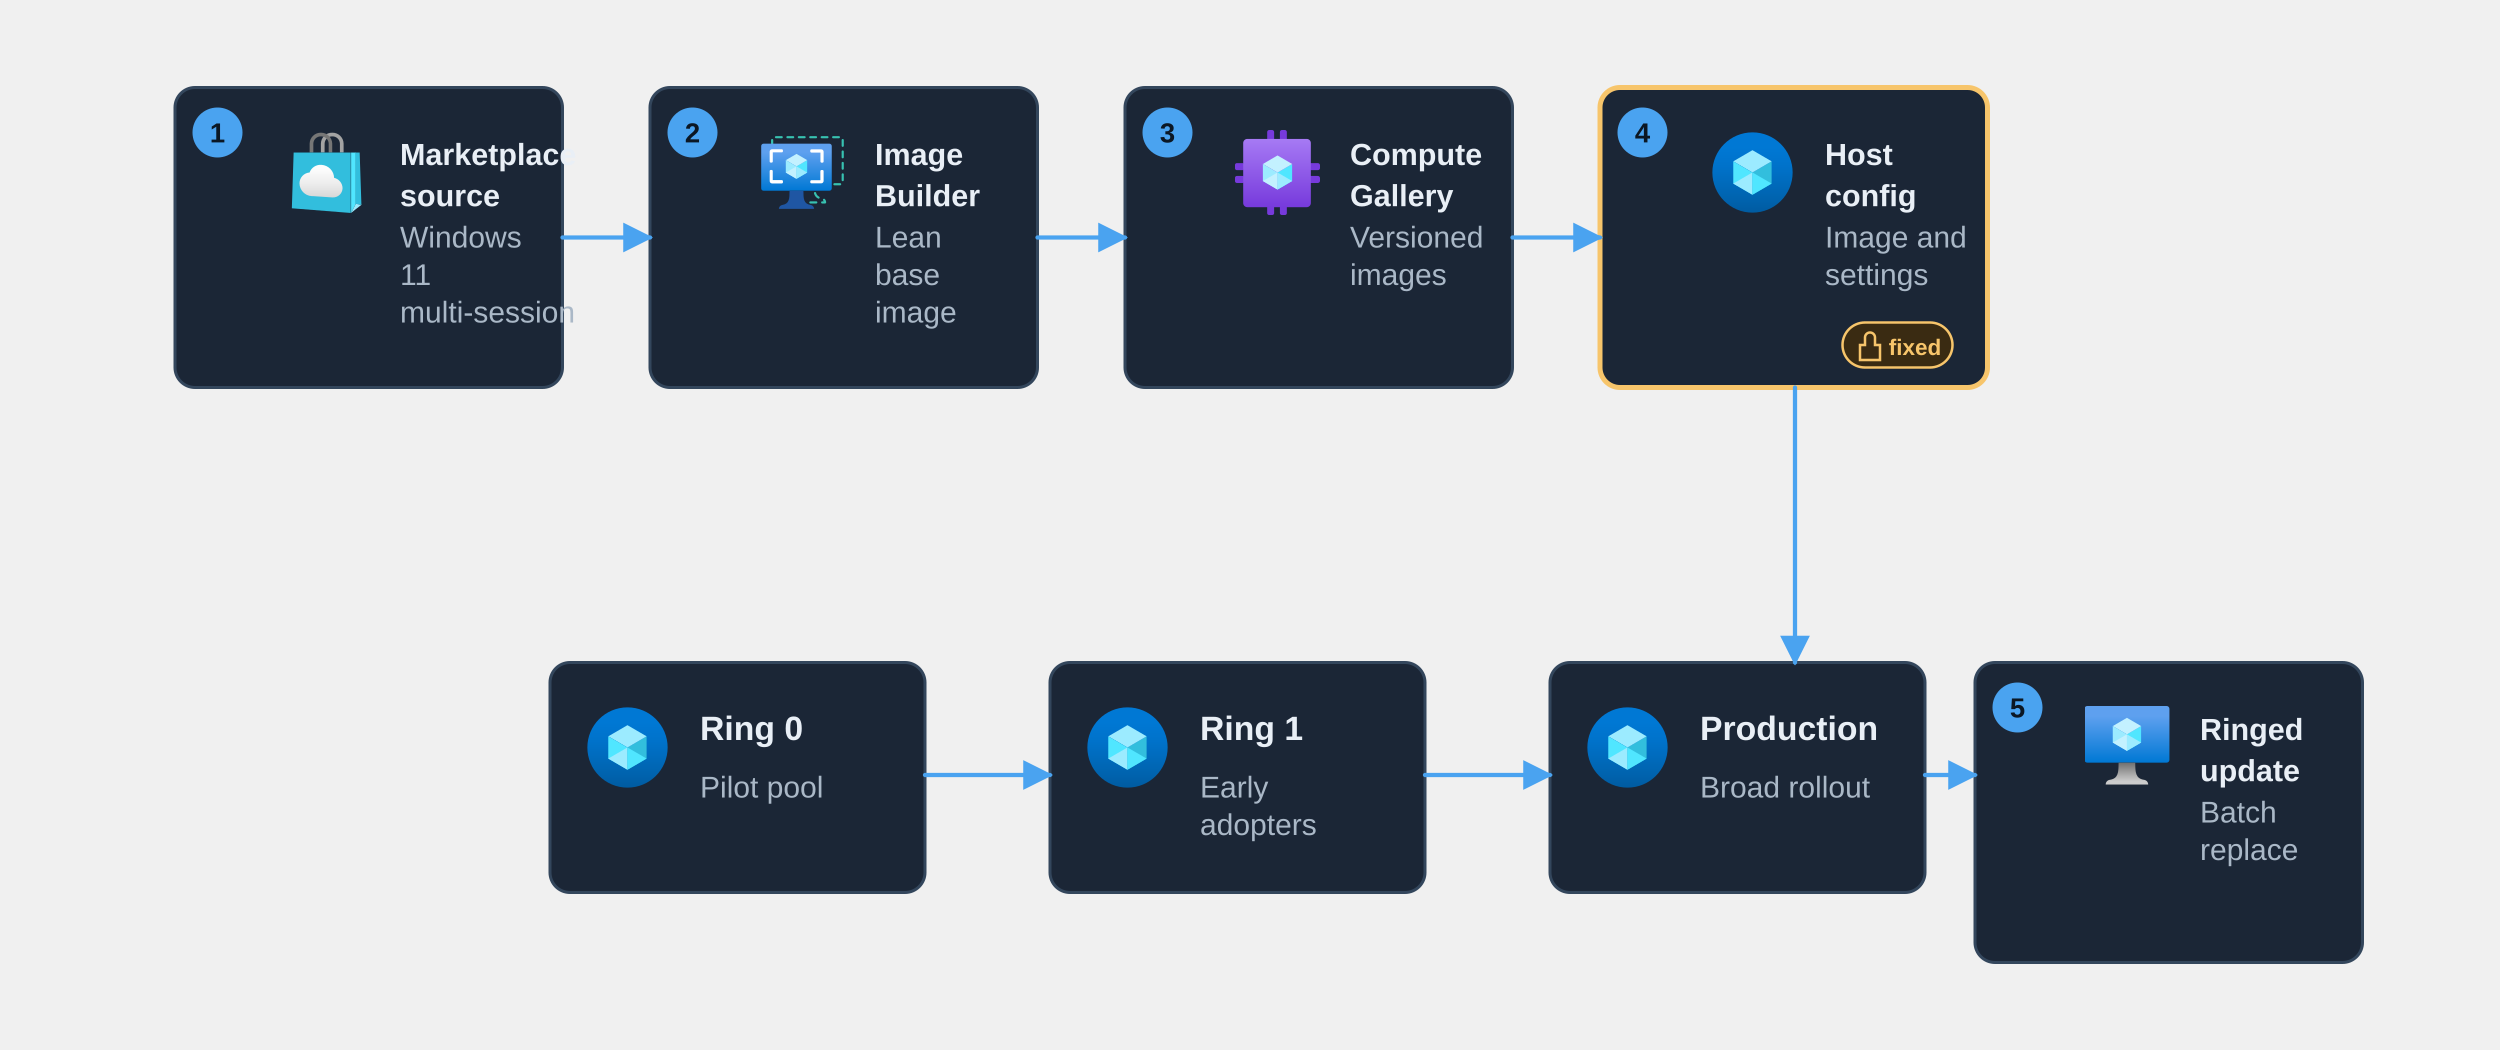
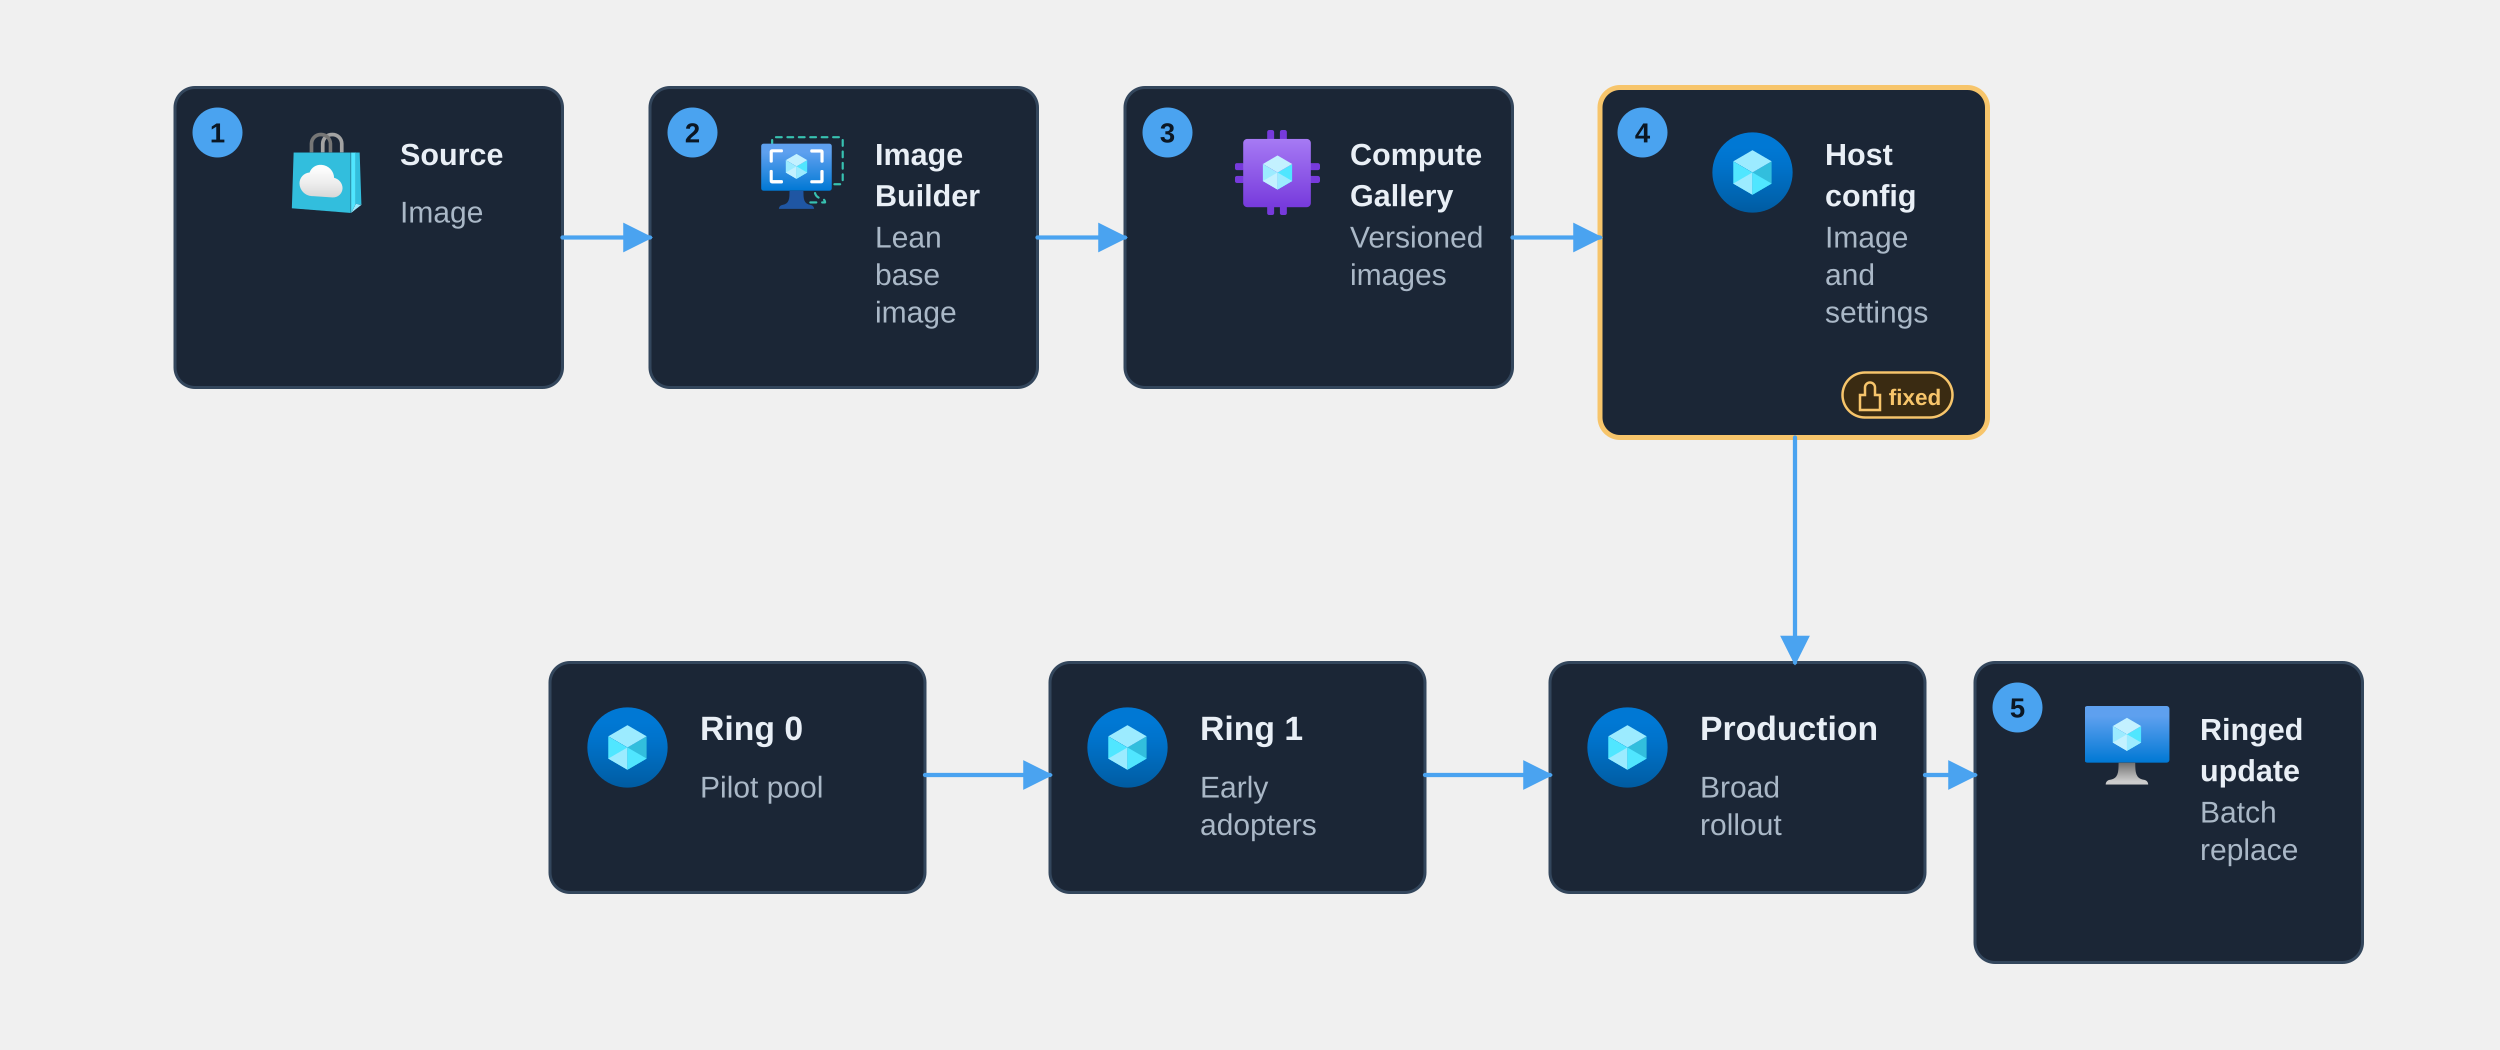
<svg xmlns="http://www.w3.org/2000/svg" viewBox="0 100 1000 420" width="1000" height="420" font-family="'Segoe UI', 'Segoe UI Variable', system-ui, -apple-system, 'Helvetica Neue', Arial, sans-serif" role="img" aria-labelledby="t d">
  <defs>
    <marker id="arrow" viewBox="0 0 10 10" refX="9" refY="5" markerWidth="7" markerHeight="7" orient="auto-start-reverse">
      <path d="M0,0 L10,5 L0,10 z" fill="#4aa3f0" />
    </marker>
    <marker id="arrow-dashed" viewBox="0 0 10 10" refX="9" refY="5" markerWidth="7" markerHeight="7" orient="auto-start-reverse">
      <path d="M0,0 L10,5 L0,10 z" fill="#7b93b2" />
    </marker>
  </defs>
  <rect x="70" y="135" width="155" height="120" rx="8" fill="#1b2636" stroke="#33465c" stroke-width="1.2" />
  <circle cx="87" cy="153" r="10" fill="#4aa3f0" />
  <text x="87" y="156.96" font-size="11" font-weight="700" fill="#0b1724" text-anchor="middle">1</text>
  <svg x="114" y="152" width="34" height="34" viewBox="0 0 18 18">
    <defs>
      <linearGradient id="i1-a9aaf2bb-2b64-49fc-9aeb-39d687a60471" x1="7.63" y1="15.34" x2="7.63" y2="5.84" gradientUnits="userSpaceOnUse">
        <stop offset="0" stop-color="#ccc" />
        <stop offset="0.15" stop-color="#dadada" />
        <stop offset="0.44" stop-color="#eee" />
        <stop offset="0.72" stop-color="#fbfbfb" />
        <stop offset="1" stop-color="#fff" />
      </linearGradient>
    </defs>
    <path id="i1-f354248b-347f-4f34-a8b1-60412d94c898" d="M15,4.77h-1v12.8l1-1.93Z" fill="#50e6ff" />
    <path id="i1-bf20c85f-cfbc-4e9f-9f35-5cecd5301485" d="M15,15.63h0l-1,1.93,1-.8,1.23-.95Z" fill="#9cebff" />
    <path id="i1-be80f902-4822-48d8-b1cc-57ee4a39e795" d="M8.39,2.86A1.57,1.57,0,0,1,10,1.35a1.57,1.57,0,0,1,1.63,1.51V4.77h.78V2.86A2.35,2.35,0,0,0,10,.57a2.35,2.35,0,0,0-2.4,2.29V4.77h.78Z" fill="#a3a3a3" />
    <path id="i1-bb07ca4b-ec49-44a9-9a8d-bb0f7a8be768" d="M6,2.86A1.57,1.57,0,0,1,7.62,1.35,1.58,1.58,0,0,1,9.25,2.86V4.77H10V2.86A2.36,2.36,0,0,0,7.62.57a2.35,2.35,0,0,0-2.4,2.29V4.77H6Z" fill="#767676" />
    <polygon points="13.92 4.77 13.92 17.57 1.45 16.58 1.83 4.77 13.92 4.77" fill="#32bedd" />
    <polygon points="14.95 4.77 14.95 15.64 16.18 15.82 15.81 4.77 14.95 4.77" fill="#32bedd" />
    <path d="M12.19,12.31a2.3,2.3,0,0,0-1.79-2.18A2.84,2.84,0,0,0,7.74,7.38,2.47,2.47,0,0,0,5.2,9a2.3,2.3,0,0,0-2.13,2.31A2.74,2.74,0,0,0,5.63,14h.22l4.16.28h.11A2,2,0,0,0,12.19,12.31Z" fill="url(#i1-a9aaf2bb-2b64-49fc-9aeb-39d687a60471)" />
  </svg>
-   <text x="160" y="166.0" font-size="12.2" font-weight="700" fill="#e9eff6" text-anchor="start">Marketplace</text>
-   <text x="160" y="182.47" font-size="12.2" font-weight="700" fill="#e9eff6" text-anchor="start">source</text>
-   <text x="160" y="199.0" font-size="12" font-weight="400" fill="#aab8c7" text-anchor="start">Windows</text>
-   <text x="160" y="214.0" font-size="12" font-weight="400" fill="#aab8c7" text-anchor="start">11</text>
-   <text x="160" y="229.0" font-size="12" font-weight="400" fill="#aab8c7" text-anchor="start">multi-session</text>
+   <text x="160" y="166.0" font-size="12.2" font-weight="700" fill="#e9eff6" text-anchor="start">Source</text>
+   <text x="160" y="189.0" font-size="12" font-weight="400" fill="#aab8c7" text-anchor="start">Image</text>
  <rect x="260" y="135" width="155" height="120" rx="8" fill="#1b2636" stroke="#33465c" stroke-width="1.2" />
  <circle cx="277" cy="153" r="10" fill="#4aa3f0" />
  <text x="277" y="156.96" font-size="11" font-weight="700" fill="#0b1724" text-anchor="middle">2</text>
  <svg x="304" y="152" width="34" height="34" viewBox="0 0 18 18">
    <defs>
      <linearGradient id="i2-a743bfbf-43b1-4b79-b3a1-696091f8e2ab" x1="7.725" y1="12.859" x2="7.725" y2="2.896" gradientUnits="userSpaceOnUse">
        <stop offset="0" stop-color="#0078d4" />
        <stop offset="0.817" stop-color="#5ea0ef" />
      </linearGradient>
    </defs>
    <g id="i2-e9d3fb42-bcb8-4f88-a8f9-d56e280aed3b">
      <g>
        <g>
          <path d="M8.574,12.334h0a.231.231,0,0,1-.226-.236c0-.123,0-.25,0-.381H7.962a.231.231,0,0,1,0-.462h.616a.231.231,0,0,1,.231.231q0,.327,0,.622A.231.231,0,0,1,8.574,12.334Z" fill="#37c2b1" />
          <path d="M7.685,14.541a.231.231,0,0,1-.1-.438,1.171,1.171,0,0,0,.629-.814.231.231,0,0,1,.445.124,1.642,1.642,0,0,1-.869,1.105A.233.233,0,0,1,7.685,14.541Z" fill="#37c2b1" />
          <path d="M6.926,15.566H6.31a.23.23,0,0,1-.231-.231,1.057,1.057,0,0,1,.286-.717.231.231,0,0,1,.339.315.627.627,0,0,0-.114.171h.336a.231.231,0,0,1,0,.462Z" fill="#37c2b1" />
          <path d="M11.918,15.566H10.67a.231.231,0,0,1,0-.462h1.248a.231.231,0,0,1,0,.462Z" fill="#37c2b1" />
          <path d="M13.782,15.566h-.616a.231.231,0,0,1,0-.462H13.5a.636.636,0,0,0-.114-.17.231.231,0,0,1,.337-.315,1.048,1.048,0,0,1,.289.716A.231.231,0,0,1,13.782,15.566Z" fill="#37c2b1" />
          <path d="M12.405,14.542a.23.23,0,0,1-.1-.023,1.641,1.641,0,0,1-.872-1.1.231.231,0,1,1,.445-.125,1.176,1.176,0,0,0,.631.814.231.231,0,0,1-.1.438Z" fill="#37c2b1" />
          <path d="M11.513,12.334a.231.231,0,0,1-.231-.226c0-.2,0-.4,0-.622a.232.232,0,0,1,.231-.231h.616a.231.231,0,0,1,0,.462H11.74c0,.131,0,.258,0,.381a.231.231,0,0,1-.226.236Z" fill="#37c2b1" />
          <path d="M16.967,11.717h-1.21a.231.231,0,0,1,0-.462h1.21a.231.231,0,1,1,0,.462Zm-2.421,0h-1.21a.231.231,0,0,1,0-.462h1.21a.231.231,0,0,1,0,.462Zm-7.8,0H5.535a.231.231,0,0,1,0-.462H6.746a.231.231,0,0,1,0,.462Zm-2.421,0H3.114a.231.231,0,0,1,0-.462H4.325a.231.231,0,0,1,0,.462Zm13.191-.876a.23.23,0,0,1-.231-.231V9.4a.231.231,0,0,1,.462,0v1.21A.231.231,0,0,1,17.516,10.841Zm-14.944,0a.231.231,0,0,1-.231-.231V9.394a.231.231,0,0,1,.462,0v1.211A.232.232,0,0,1,2.572,10.836ZM17.516,8.42a.23.23,0,0,1-.231-.231V6.979a.231.231,0,0,1,.462,0v1.21A.231.231,0,0,1,17.516,8.42ZM2.572,8.415a.231.231,0,0,1-.231-.231V6.973a.231.231,0,0,1,.462,0V8.184A.232.232,0,0,1,2.572,8.415ZM17.516,6a.23.23,0,0,1-.231-.231V4.558a.231.231,0,0,1,.462,0v1.21A.231.231,0,0,1,17.516,6ZM2.572,5.993a.23.23,0,0,1-.231-.231V4.552a.231.231,0,0,1,.462,0v1.21A.231.231,0,0,1,2.572,5.993ZM17.516,3.578a.23.23,0,0,1-.231-.231V2.137a.231.231,0,1,1,.462,0v1.21A.231.231,0,0,1,17.516,3.578ZM2.572,3.572a.23.23,0,0,1-.231-.231V2.131a.231.231,0,1,1,.462,0v1.21A.231.231,0,0,1,2.572,3.572ZM16.7,1.755H15.494a.231.231,0,0,1,0-.462H16.7a.231.231,0,1,1,0,.462Zm-2.422,0h-1.21a.231.231,0,0,1,0-.462h1.21a.231.231,0,1,1,0,.462Zm-2.421,0h-1.21a.231.231,0,0,1,0-.462h1.21a.231.231,0,1,1,0,.462Zm-2.421,0H8.231a.231.231,0,0,1,0-.462h1.21a.231.231,0,1,1,0,.462Zm-2.421,0H5.81a.231.231,0,0,1,0-.462H7.02a.231.231,0,1,1,0,.462Zm-2.421,0H3.389a.231.231,0,0,1,0-.462H4.6a.231.231,0,0,1,0,.462Z" fill="#37c2b1" />
        </g>
        <rect x="0.253" y="2.896" width="14.944" height="9.963" rx="0.499" fill="url(#i2-a743bfbf-43b1-4b79-b3a1-696091f8e2ab)" />
        <path d="M10.722,15.872c-1.477-.231-1.535-1.3-1.531-3.013H6.26c0,1.716-.054,2.782-1.532,3.013a.87.87,0,0,0-.736.835h7.472A.875.875,0,0,0,10.722,15.872Z" fill="#1f56a3" />
        <g>
          <polygon points="9.987 6.379 9.987 9.01 7.725 10.337 7.725 7.699 9.987 6.379" fill="#50e6ff" />
          <polygon points="9.987 6.379 7.733 7.706 5.464 6.379 7.733 5.06 9.987 6.379" fill="#c3f1ff" />
          <polygon points="7.725 7.706 7.725 10.337 5.464 9.01 5.464 6.379 7.725 7.706" fill="#9cebff" />
          <polygon points="5.464 9.01 7.725 7.699 7.725 10.337 5.464 9.01" fill="#c3f1ff" />
          <polygon points="9.987 9.01 7.725 7.699 7.725 10.337 9.987 9.01" fill="#9cebff" />
          <path d="M4.619,4.08H2.546a.5.5,0,0,0-.5.5v2.08a.249.249,0,0,0,.249.249h.166a.249.249,0,0,0,.249-.249V4.736H4.619a.248.248,0,0,0,.241-.249V4.329A.248.248,0,0,0,4.619,4.08Z" fill="#fff" />
          <path d="M4.619,10.609H2.7V8.7a.248.248,0,0,0-.248-.248H2.3a.249.249,0,0,0-.249.248v2.111a.5.5,0,0,0,.49.505H4.619a.255.255,0,0,0,.244-.268l0-.026v-.165A.248.248,0,0,0,4.619,10.609Z" fill="#fff" />
          <path d="M12.935,4.1H10.892a.248.248,0,0,0-.249.248V4.51a.247.247,0,0,0,.225.27H12.8V6.673a.248.248,0,0,0,.249.249h.173a.248.248,0,0,0,.249-.249V4.6a.5.5,0,0,0-.5-.5Z" fill="#fff" />
          <path d="M13.191,8.468h-.158a.248.248,0,0,0-.249.248h0v1.915H10.892a.249.249,0,0,0-.249.249v.166a.249.249,0,0,0,.249.249h2.073a.505.505,0,0,0,.505-.5V8.716a.249.249,0,0,0-.247-.25A.172.172,0,0,0,13.191,8.468Z" fill="#fff" />
        </g>
      </g>
    </g>
  </svg>
  <text x="350" y="166.0" font-size="12.2" font-weight="700" fill="#e9eff6" text-anchor="start">Image</text>
  <text x="350" y="182.47" font-size="12.2" font-weight="700" fill="#e9eff6" text-anchor="start">Builder</text>
  <text x="350" y="199.0" font-size="12" font-weight="400" fill="#aab8c7" text-anchor="start">Lean</text>
  <text x="350" y="214.0" font-size="12" font-weight="400" fill="#aab8c7" text-anchor="start">base</text>
  <text x="350" y="229.0" font-size="12" font-weight="400" fill="#aab8c7" text-anchor="start">image</text>
  <rect x="450" y="135" width="155" height="120" rx="8" fill="#1b2636" stroke="#33465c" stroke-width="1.2" />
  <circle cx="467" cy="153" r="10" fill="#4aa3f0" />
  <text x="467" y="156.96" font-size="11" font-weight="700" fill="#0b1724" text-anchor="middle">3</text>
  <svg x="494" y="152" width="34" height="34" viewBox="0 0 18 18">
    <defs>
      <linearGradient id="i3-b9a9ff0b-7dac-405b-a6dd-a489a2813f83" x1="8.898" y1="16.345" x2="8.898" y2="1.887" gradientUnits="userSpaceOnUse">
        <stop offset="0.001" stop-color="#773adc" />
        <stop offset="1" stop-color="#a67af4" />
      </linearGradient>
    </defs>
    <g id="i3-b489344a-7430-4172-84c3-3a0d8c5a38b5">
      <g>
        <g>
          <path d="M7.855,2.526H7.247A.431.431,0,0,1,6.816,2.1V.431A.431.431,0,0,1,7.247,0h.608a.43.43,0,0,1,.43.431V2.1A.43.43,0,0,1,7.855,2.526ZM10.979,2.1V.431A.431.431,0,0,0,10.548,0H9.941A.431.431,0,0,0,9.51.431V2.1a.431.431,0,0,0,.431.431h.607A.431.431,0,0,0,10.979,2.1ZM8.285,17.612V16.338A.388.388,0,0,0,7.9,15.95H7.2a.388.388,0,0,0-.388.388v1.274A.388.388,0,0,0,7.2,18H7.9A.388.388,0,0,0,8.285,17.612Zm2.694,0V16.338a.388.388,0,0,0-.388-.388H9.9a.388.388,0,0,0-.388.388v1.274A.388.388,0,0,0,9.9,18h.693A.388.388,0,0,0,10.979,17.612Zm4.8-9.114h1.777A.445.445,0,0,0,18,8.053V7.46a.445.445,0,0,0-.445-.445H15.778a.445.445,0,0,0-.445.445v.593A.445.445,0,0,0,15.778,8.5Zm0,2.719h1.777A.445.445,0,0,0,18,10.772v-.594a.444.444,0,0,0-.445-.444H15.778a.444.444,0,0,0-.445.444v.594A.445.445,0,0,0,15.778,11.217ZM.385,8.5h1.23A.385.385,0,0,0,2,8.113V7.4a.385.385,0,0,0-.385-.385H.385A.385.385,0,0,0,0,7.4v.713A.385.385,0,0,0,.385,8.5Zm0,2.719h1.23A.385.385,0,0,0,2,10.832v-.713a.385.385,0,0,0-.385-.385H.385A.385.385,0,0,0,0,10.119v.713A.385.385,0,0,0,.385,11.217Z" fill="#773adc" />
          <rect x="1.734" y="1.887" width="14.327" height="14.458" rx="0.88" fill="url(#i3-b9a9ff0b-7dac-405b-a6dd-a489a2813f83)" />
        </g>
        <g>
          <polygon points="12.097 7.198 12.097 10.802 9.004 12.612 9.004 9 12.097 7.198" fill="#50e6ff" />
          <polygon points="12.097 7.198 9.004 9.008 5.903 7.198 9.004 5.388 12.097 7.198" fill="#c3f1ff" />
          <polygon points="9.004 9.008 9.004 12.612 5.903 10.802 5.903 7.198 9.004 9.008" fill="#9cebff" />
          <polygon points="5.903 10.802 9.004 9 9.004 12.612 5.903 10.802" fill="#c3f1ff" />
          <polygon points="12.097 10.802 9.004 9 9.004 12.612 12.097 10.802" fill="#9cebff" />
        </g>
      </g>
    </g>
  </svg>
  <text x="540" y="166.0" font-size="12.2" font-weight="700" fill="#e9eff6" text-anchor="start">Compute</text>
  <text x="540" y="182.47" font-size="12.2" font-weight="700" fill="#e9eff6" text-anchor="start">Gallery</text>
  <text x="540" y="199.0" font-size="12" font-weight="400" fill="#aab8c7" text-anchor="start">Versioned</text>
  <text x="540" y="214.0" font-size="12" font-weight="400" fill="#aab8c7" text-anchor="start">images</text>
-   <rect x="640" y="135" width="155" height="120" rx="8" fill="#1b2636" stroke="#f7c56b" stroke-width="2" />
+   <rect x="640" y="135" width="155" height="140" rx="8" fill="#1b2636" stroke="#f7c56b" stroke-width="2" />
  <circle cx="657" cy="153" r="10" fill="#4aa3f0" />
  <text x="657" y="156.96" font-size="11" font-weight="700" fill="#0b1724" text-anchor="middle">4</text>
-   <rect x="737" y="229" width="44" height="18" rx="9" fill="#3a2b12" stroke="#f7c56b" stroke-width="1" />
-   <path d="M746,238 h-2 v6 h8 v-6 h-2 v-3 a2,2 0 0 0 -4,0 z" fill="none" stroke="#f7c56b" stroke-width="1" />
-   <text x="766" y="242" font-size="9" font-weight="700" fill="#f7c56b" text-anchor="middle">fixed</text>
+   <rect x="737" y="249" width="44" height="18" rx="9" fill="#3a2b12" stroke="#f7c56b" stroke-width="1" />
+   <path d="M746,258 h-2 v6 h8 v-6 h-2 v-3 a2,2 0 0 0 -4,0 z" fill="none" stroke="#f7c56b" stroke-width="1" />
+   <text x="766" y="262" font-size="9" font-weight="700" fill="#f7c56b" text-anchor="middle">fixed</text>
  <svg x="684" y="152" width="34" height="34" viewBox="0 0 18 18">
    <defs>
      <linearGradient id="i4-b7b52328-afea-4ae3-a11b-e21cf942d33d" x1="9" y1="17.5" x2="9" y2="0.5" gradientUnits="userSpaceOnUse">
        <stop offset="0" stop-color="#005ba1" />
        <stop offset="0.168" stop-color="#0063ae" />
        <stop offset="0.577" stop-color="#0072ca" />
        <stop offset="0.815" stop-color="#0078d4" />
      </linearGradient>
    </defs>
    <g id="i4-f296cd5a-787e-4f7b-ae7d-f8e4c512e403">
      <g>
        <circle cx="9" cy="9" r="8.5" fill="url(#i4-b7b52328-afea-4ae3-a11b-e21cf942d33d)" />
        <g id="i4-b26dad0a-3648-4f5e-b5e8-d86f08f4d08c">
          <g id="i4-bf235d1c-b690-40eb-8a79-cf880451778d">
            <g id="i4-bcd9163a-c4d8-4e54-8c97-4a109bf64f75">
              <path id="i4-e49dfb7e-134a-43bd-83fc-ab356cb14af0" d="M13.046,6.635v4.709L8.984,13.707V8.992Z" fill="#32bedd" />
            </g>
            <g id="i4-a5b973ff-f0b7-405d-8643-344e4c6197bf">
              <path id="i4-b4b89f14-a55a-428c-a4ac-415feb735142" d="M13.046,6.635,8.99,9,4.928,6.635,8.99,4.272Z" fill="#9cebff" />
            </g>
            <g id="i4-adac1240-6aa9-4f15-96e4-37e67d1c6c71">
              <path id="i4-f65d8fa4-1c52-4beb-89ef-75de96e9143e" d="M8.984,9v4.709L4.928,11.344V6.635Z" fill="#50e6ff" />
            </g>
            <path id="i4-b5d243da-3c58-4a56-96f0-5072c268eecc" d="M4.928,11.344,8.984,8.992v4.715Z" fill="#9cebff" />
            <path id="i4-f11f8f15-8a95-4259-8c1e-cffcafd2ea60" d="M13.046,11.344,8.984,8.992v4.715Z" fill="#50e6ff" />
          </g>
        </g>
      </g>
    </g>
  </svg>
  <text x="730" y="166.0" font-size="12.2" font-weight="700" fill="#e9eff6" text-anchor="start">Host</text>
  <text x="730" y="182.47" font-size="12.2" font-weight="700" fill="#e9eff6" text-anchor="start">config</text>
-   <text x="730" y="199.0" font-size="12" font-weight="400" fill="#aab8c7" text-anchor="start">Image and</text>
-   <text x="730" y="214.0" font-size="12" font-weight="400" fill="#aab8c7" text-anchor="start">settings</text>
+   <text x="730" y="199.0" font-size="12" font-weight="400" fill="#aab8c7" text-anchor="start">Image</text>
+   <text x="730" y="214.0" font-size="12" font-weight="400" fill="#aab8c7" text-anchor="start">and</text>
+   <text x="730" y="229.0" font-size="12" font-weight="400" fill="#aab8c7" text-anchor="start">settings</text>
  <rect x="790" y="365" width="155" height="120" rx="8" fill="#1b2636" stroke="#33465c" stroke-width="1.2" />
  <circle cx="807" cy="383" r="10" fill="#4aa3f0" />
  <text x="807" y="386.96" font-size="11" font-weight="700" fill="#0b1724" text-anchor="middle">5</text>
  <svg x="834" y="382" width="34" height="34" viewBox="0 0 18 18">
    <defs>
      <linearGradient id="i5-f34d9569-2bd0-4002-8f16-3d01d8106cb5" x1="8.88" y1="12.21" x2="8.88" y2="0.21" gradientUnits="userSpaceOnUse">
        <stop offset="0" stop-color="#0078d4" />
        <stop offset="0.82" stop-color="#5ea0ef" />
      </linearGradient>
      <linearGradient id="i5-bdb45a0b-eb58-4970-a60a-fb2ce314f866" x1="8.88" y1="16.84" x2="8.88" y2="12.21" gradientUnits="userSpaceOnUse">
        <stop offset="0.15" stop-color="#ccc" />
        <stop offset="1" stop-color="#707070" />
      </linearGradient>
    </defs>
    <rect x="-0.12" y="0.21" width="18" height="12" rx="0.6" fill="url(#i5-f34d9569-2bd0-4002-8f16-3d01d8106cb5)" />
    <polygon points="11.88 4.46 11.88 7.95 8.88 9.71 8.88 6.21 11.88 4.46" fill="#50e6ff" />
    <polygon points="11.88 4.46 8.88 6.22 5.88 4.46 8.88 2.71 11.88 4.46" fill="#c3f1ff" />
    <polygon points="8.88 6.22 8.88 9.71 5.88 7.95 5.88 4.46 8.88 6.22" fill="#9cebff" />
    <polygon points="5.88 7.95 8.88 6.21 8.88 9.71 5.88 7.95" fill="#c3f1ff" />
    <polygon points="11.88 7.95 8.88 6.21 8.88 9.71 11.88 7.95" fill="#9cebff" />
    <path d="M12.49,15.84c-1.78-.28-1.85-1.56-1.85-3.63H7.11c0,2.07-.06,3.35-1.84,3.63a1,1,0,0,0-.89,1h9A1,1,0,0,0,12.49,15.84Z" fill="url(#i5-bdb45a0b-eb58-4970-a60a-fb2ce314f866)" />
  </svg>
  <text x="880" y="396.0" font-size="12.2" font-weight="700" fill="#e9eff6" text-anchor="start">Ringed</text>
  <text x="880" y="412.47" font-size="12.2" font-weight="700" fill="#e9eff6" text-anchor="start">update</text>
  <text x="880" y="429.0" font-size="12" font-weight="400" fill="#aab8c7" text-anchor="start">Batch</text>
  <text x="880" y="444.0" font-size="12" font-weight="400" fill="#aab8c7" text-anchor="start">replace</text>
  <rect x="220" y="365" width="150" height="92" rx="8" fill="#1b2636" stroke="#33465c" stroke-width="1.2" />
  <svg x="234" y="382" width="34" height="34" viewBox="0 0 18 18">
    <defs>
      <linearGradient id="i6-b7b52328-afea-4ae3-a11b-e21cf942d33d" x1="9" y1="17.5" x2="9" y2="0.5" gradientUnits="userSpaceOnUse">
        <stop offset="0" stop-color="#005ba1" />
        <stop offset="0.168" stop-color="#0063ae" />
        <stop offset="0.577" stop-color="#0072ca" />
        <stop offset="0.815" stop-color="#0078d4" />
      </linearGradient>
    </defs>
    <g id="i6-f296cd5a-787e-4f7b-ae7d-f8e4c512e403">
      <g>
        <circle cx="9" cy="9" r="8.5" fill="url(#i6-b7b52328-afea-4ae3-a11b-e21cf942d33d)" />
        <g id="i6-b26dad0a-3648-4f5e-b5e8-d86f08f4d08c">
          <g id="i6-bf235d1c-b690-40eb-8a79-cf880451778d">
            <g id="i6-bcd9163a-c4d8-4e54-8c97-4a109bf64f75">
              <path id="i6-e49dfb7e-134a-43bd-83fc-ab356cb14af0" d="M13.046,6.635v4.709L8.984,13.707V8.992Z" fill="#32bedd" />
            </g>
            <g id="i6-a5b973ff-f0b7-405d-8643-344e4c6197bf">
              <path id="i6-b4b89f14-a55a-428c-a4ac-415feb735142" d="M13.046,6.635,8.99,9,4.928,6.635,8.99,4.272Z" fill="#9cebff" />
            </g>
            <g id="i6-adac1240-6aa9-4f15-96e4-37e67d1c6c71">
              <path id="i6-f65d8fa4-1c52-4beb-89ef-75de96e9143e" d="M8.984,9v4.709L4.928,11.344V6.635Z" fill="#50e6ff" />
            </g>
            <path id="i6-b5d243da-3c58-4a56-96f0-5072c268eecc" d="M4.928,11.344,8.984,8.992v4.715Z" fill="#9cebff" />
            <path id="i6-f11f8f15-8a95-4259-8c1e-cffcafd2ea60" d="M13.046,11.344,8.984,8.992v4.715Z" fill="#50e6ff" />
          </g>
        </g>
      </g>
    </g>
  </svg>
  <text x="280" y="396.0" font-size="13.5" font-weight="700" fill="#e9eff6" text-anchor="start">Ring 0</text>
  <text x="280" y="419.0" font-size="12" font-weight="400" fill="#aab8c7" text-anchor="start">Pilot pool</text>
  <rect x="420" y="365" width="150" height="92" rx="8" fill="#1b2636" stroke="#33465c" stroke-width="1.2" />
  <svg x="434" y="382" width="34" height="34" viewBox="0 0 18 18">
    <defs>
      <linearGradient id="i7-b7b52328-afea-4ae3-a11b-e21cf942d33d" x1="9" y1="17.5" x2="9" y2="0.5" gradientUnits="userSpaceOnUse">
        <stop offset="0" stop-color="#005ba1" />
        <stop offset="0.168" stop-color="#0063ae" />
        <stop offset="0.577" stop-color="#0072ca" />
        <stop offset="0.815" stop-color="#0078d4" />
      </linearGradient>
    </defs>
    <g id="i7-f296cd5a-787e-4f7b-ae7d-f8e4c512e403">
      <g>
        <circle cx="9" cy="9" r="8.5" fill="url(#i7-b7b52328-afea-4ae3-a11b-e21cf942d33d)" />
        <g id="i7-b26dad0a-3648-4f5e-b5e8-d86f08f4d08c">
          <g id="i7-bf235d1c-b690-40eb-8a79-cf880451778d">
            <g id="i7-bcd9163a-c4d8-4e54-8c97-4a109bf64f75">
              <path id="i7-e49dfb7e-134a-43bd-83fc-ab356cb14af0" d="M13.046,6.635v4.709L8.984,13.707V8.992Z" fill="#32bedd" />
            </g>
            <g id="i7-a5b973ff-f0b7-405d-8643-344e4c6197bf">
              <path id="i7-b4b89f14-a55a-428c-a4ac-415feb735142" d="M13.046,6.635,8.99,9,4.928,6.635,8.99,4.272Z" fill="#9cebff" />
            </g>
            <g id="i7-adac1240-6aa9-4f15-96e4-37e67d1c6c71">
              <path id="i7-f65d8fa4-1c52-4beb-89ef-75de96e9143e" d="M8.984,9v4.709L4.928,11.344V6.635Z" fill="#50e6ff" />
            </g>
            <path id="i7-b5d243da-3c58-4a56-96f0-5072c268eecc" d="M4.928,11.344,8.984,8.992v4.715Z" fill="#9cebff" />
            <path id="i7-f11f8f15-8a95-4259-8c1e-cffcafd2ea60" d="M13.046,11.344,8.984,8.992v4.715Z" fill="#50e6ff" />
          </g>
        </g>
      </g>
    </g>
  </svg>
  <text x="480" y="396.0" font-size="13.5" font-weight="700" fill="#e9eff6" text-anchor="start">Ring 1</text>
  <text x="480" y="419.0" font-size="12" font-weight="400" fill="#aab8c7" text-anchor="start">Early</text>
  <text x="480" y="434.0" font-size="12" font-weight="400" fill="#aab8c7" text-anchor="start">adopters</text>
  <rect x="620" y="365" width="150" height="92" rx="8" fill="#1b2636" stroke="#33465c" stroke-width="1.2" />
  <svg x="634" y="382" width="34" height="34" viewBox="0 0 18 18">
    <defs>
      <linearGradient id="i8-b7b52328-afea-4ae3-a11b-e21cf942d33d" x1="9" y1="17.5" x2="9" y2="0.5" gradientUnits="userSpaceOnUse">
        <stop offset="0" stop-color="#005ba1" />
        <stop offset="0.168" stop-color="#0063ae" />
        <stop offset="0.577" stop-color="#0072ca" />
        <stop offset="0.815" stop-color="#0078d4" />
      </linearGradient>
    </defs>
    <g id="i8-f296cd5a-787e-4f7b-ae7d-f8e4c512e403">
      <g>
        <circle cx="9" cy="9" r="8.5" fill="url(#i8-b7b52328-afea-4ae3-a11b-e21cf942d33d)" />
        <g id="i8-b26dad0a-3648-4f5e-b5e8-d86f08f4d08c">
          <g id="i8-bf235d1c-b690-40eb-8a79-cf880451778d">
            <g id="i8-bcd9163a-c4d8-4e54-8c97-4a109bf64f75">
              <path id="i8-e49dfb7e-134a-43bd-83fc-ab356cb14af0" d="M13.046,6.635v4.709L8.984,13.707V8.992Z" fill="#32bedd" />
            </g>
            <g id="i8-a5b973ff-f0b7-405d-8643-344e4c6197bf">
              <path id="i8-b4b89f14-a55a-428c-a4ac-415feb735142" d="M13.046,6.635,8.99,9,4.928,6.635,8.99,4.272Z" fill="#9cebff" />
            </g>
            <g id="i8-adac1240-6aa9-4f15-96e4-37e67d1c6c71">
              <path id="i8-f65d8fa4-1c52-4beb-89ef-75de96e9143e" d="M8.984,9v4.709L4.928,11.344V6.635Z" fill="#50e6ff" />
            </g>
            <path id="i8-b5d243da-3c58-4a56-96f0-5072c268eecc" d="M4.928,11.344,8.984,8.992v4.715Z" fill="#9cebff" />
            <path id="i8-f11f8f15-8a95-4259-8c1e-cffcafd2ea60" d="M13.046,11.344,8.984,8.992v4.715Z" fill="#50e6ff" />
          </g>
        </g>
      </g>
    </g>
  </svg>
  <text x="680" y="396.0" font-size="13.5" font-weight="700" fill="#e9eff6" text-anchor="start">Production</text>
-   <text x="680" y="419.0" font-size="12" font-weight="400" fill="#aab8c7" text-anchor="start">Broad rollout</text>
+   <text x="680" y="419.0" font-size="12" font-weight="400" fill="#aab8c7" text-anchor="start">Broad</text>
+   <text x="680" y="434.0" font-size="12" font-weight="400" fill="#aab8c7" text-anchor="start">rollout</text>
  <path d="M225,195 L260,195" fill="none" stroke="#4aa3f0" stroke-width="1.7" stroke-linejoin="round" stroke-linecap="round" marker-end="url(#arrow)" />
  <path d="M415,195 L450,195" fill="none" stroke="#4aa3f0" stroke-width="1.7" stroke-linejoin="round" stroke-linecap="round" marker-end="url(#arrow)" />
  <path d="M605,195 L640,195" fill="none" stroke="#4aa3f0" stroke-width="1.7" stroke-linejoin="round" stroke-linecap="round" marker-end="url(#arrow)" />
-   <path d="M718,255 L718,365" fill="none" stroke="#4aa3f0" stroke-width="1.7" stroke-linejoin="round" stroke-linecap="round" marker-end="url(#arrow)" />
+   <path d="M718,275 L718,365" fill="none" stroke="#4aa3f0" stroke-width="1.7" stroke-linejoin="round" stroke-linecap="round" marker-end="url(#arrow)" />
  <path d="M370,410 L420,410" fill="none" stroke="#4aa3f0" stroke-width="1.7" stroke-linejoin="round" stroke-linecap="round" marker-end="url(#arrow)" />
  <path d="M570,410 L620,410" fill="none" stroke="#4aa3f0" stroke-width="1.7" stroke-linejoin="round" stroke-linecap="round" marker-end="url(#arrow)" />
  <path d="M770,410 L790,410" fill="none" stroke="#4aa3f0" stroke-width="1.7" stroke-linejoin="round" stroke-linecap="round" marker-end="url(#arrow)" />
</svg>
